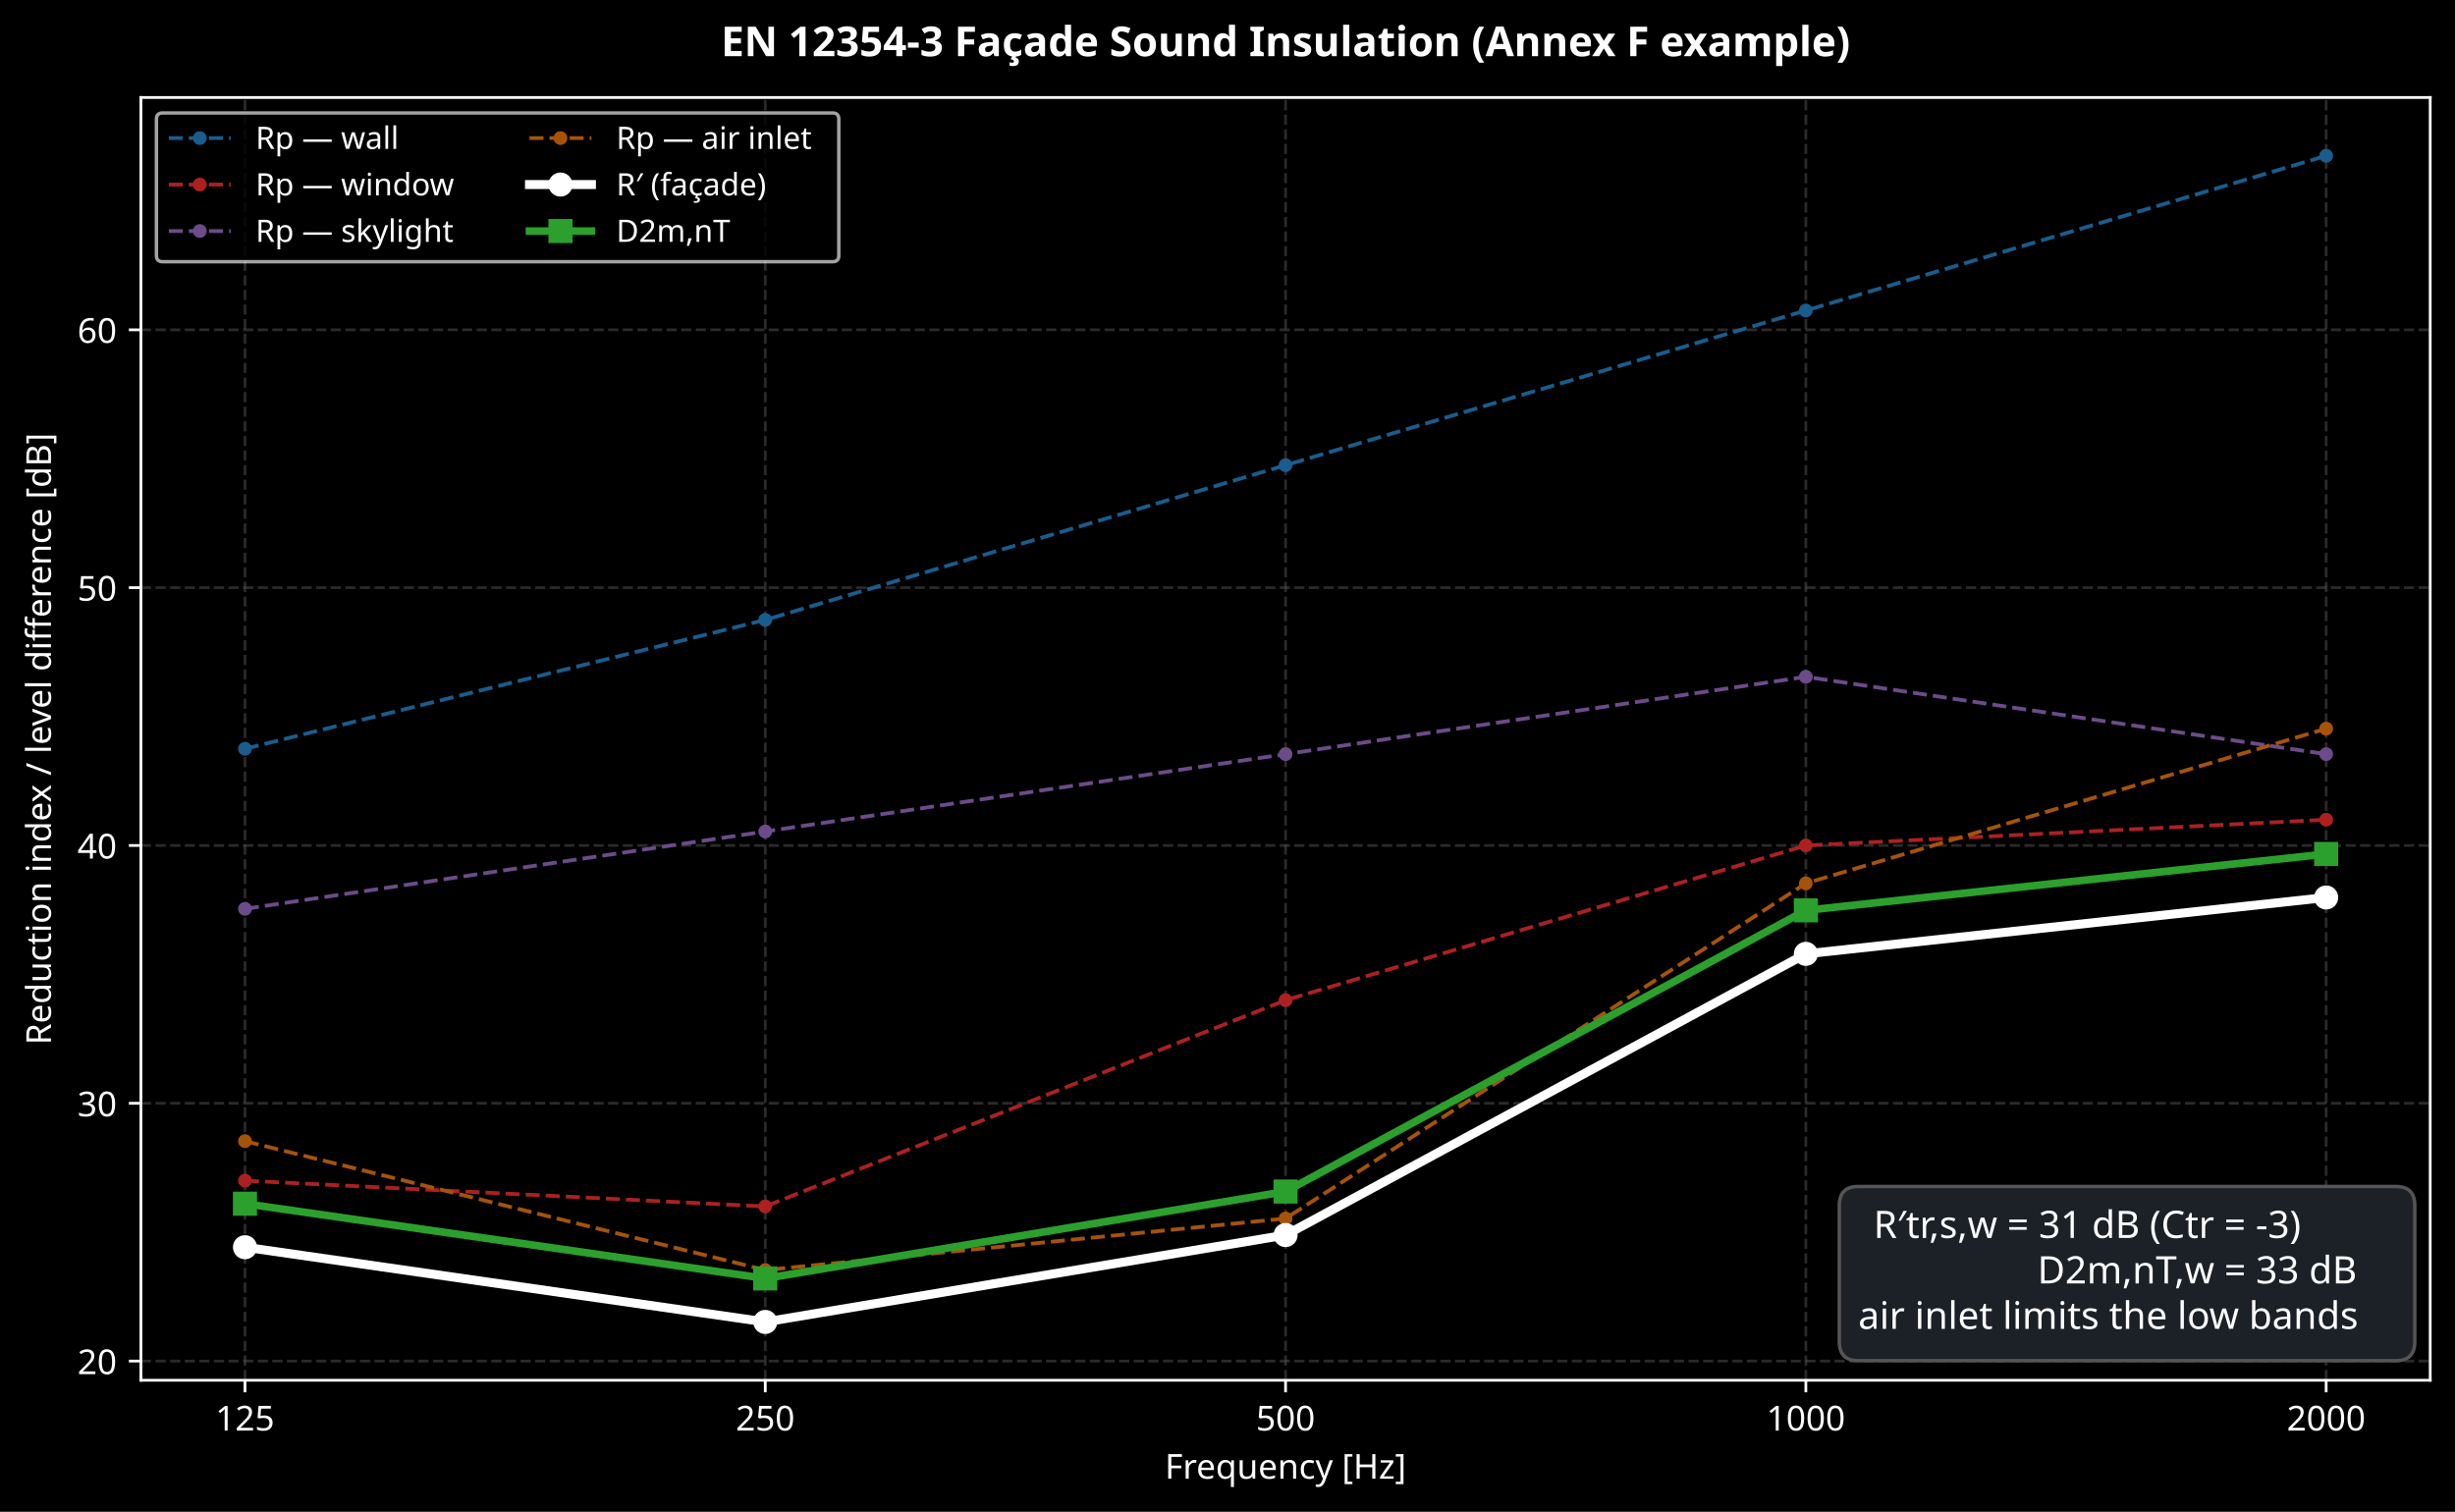
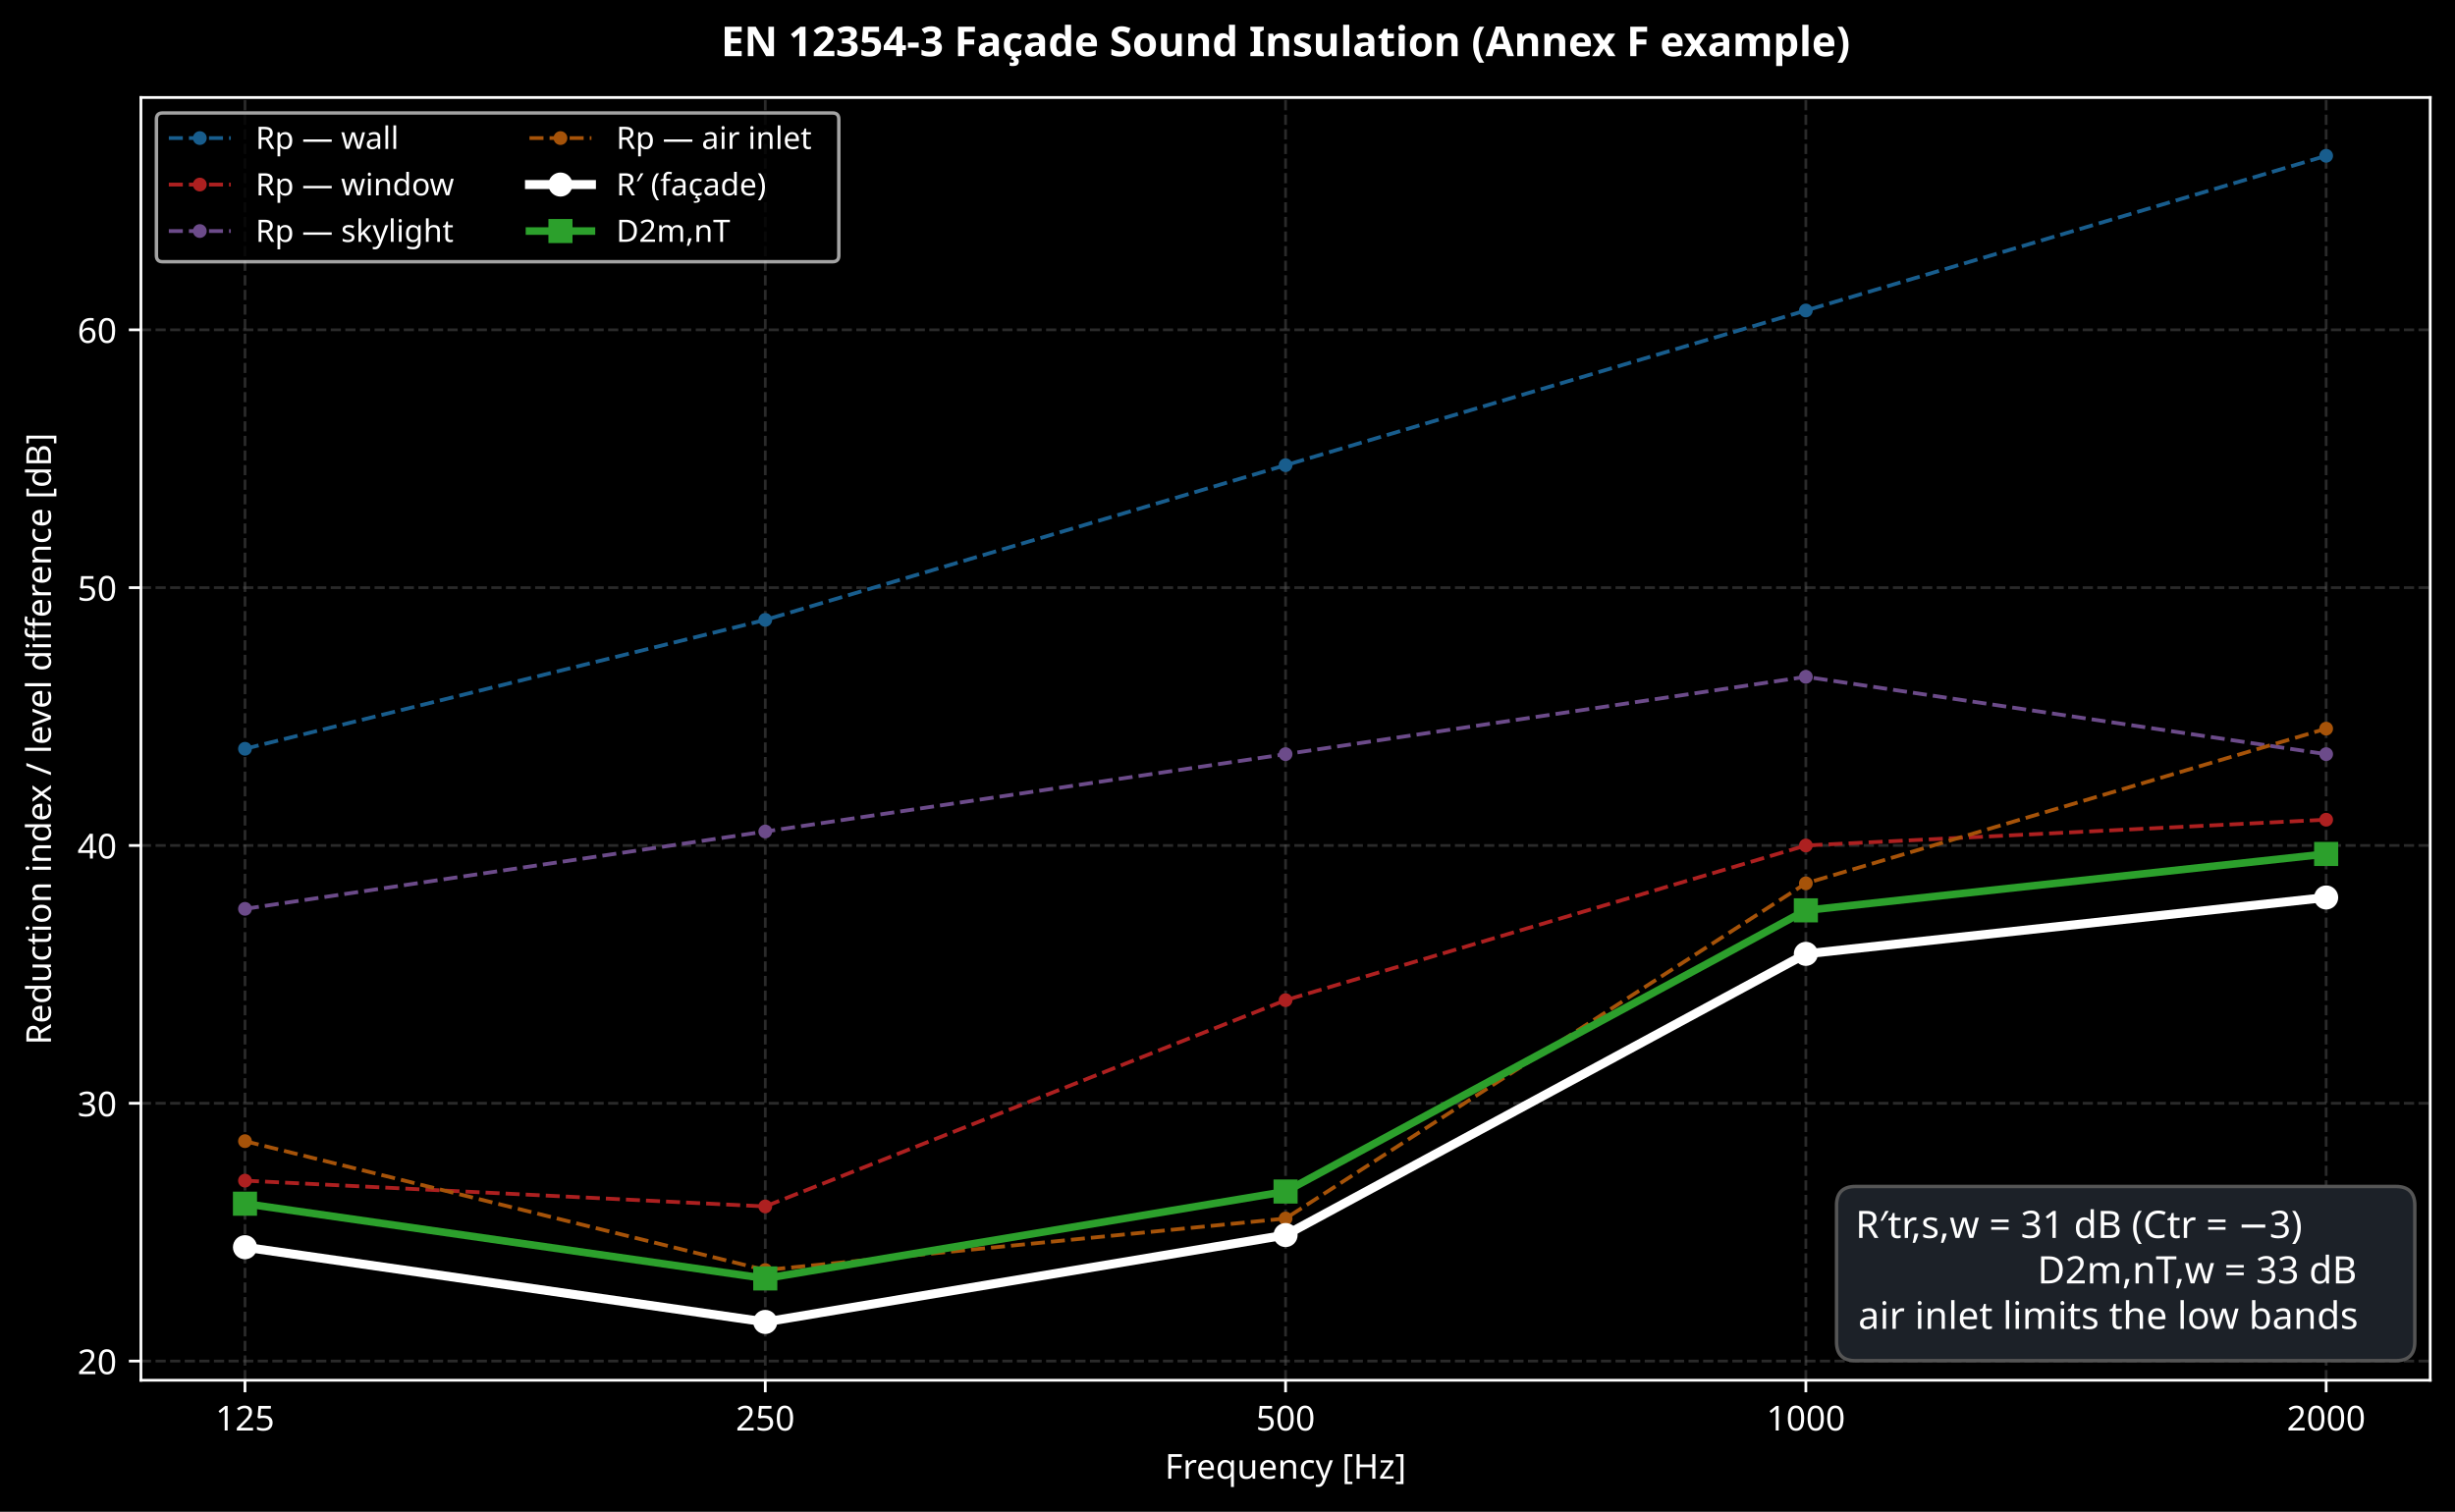
<svg xmlns="http://www.w3.org/2000/svg" xmlns:xlink="http://www.w3.org/1999/xlink" width="712.963pt" height="439.117pt" viewBox="0 0 712.963 439.117" version="1.1">
  <defs>
    <style type="text/css">*{stroke-linejoin: round; stroke-linecap: butt}</style>
  </defs>
  <g id="figure_1">
    <g id="patch_1">
      <path d="M 0 439.117  L 712.963 439.117  L 712.963 0  L 0 0  z " />
    </g>
    <g id="axes_1">
      <g id="patch_2">
        <path d="M 40.926 400.916  L 705.763 400.916  L 705.763 28.318  L 40.926 28.318  z " />
      </g>
      <g id="matplotlib.axis_1">
        <g id="xtick_1">
          <g id="line2d_1">
            <path d="M 71.146 400.916  L 71.146 28.318  " clip-path="url(#pfb9ac1091e)" style="fill: none; stroke-dasharray: 2.96,1.28; stroke-dashoffset: 0; stroke: #555555; stroke-opacity: 0.5; stroke-width: 0.8" />
          </g>
          <g id="line2d_2">
            <defs>
              <path id="m8d14ee1197" d="M 0 0  L 0 3.5  " style="stroke: #ffffff; stroke-width: 0.8" />
            </defs>
            <g>
              <use xlink:href="#m8d14ee1197" x="71.146" y="400.916" style="fill: #ffffff; stroke: #ffffff; stroke-width: 0.8" />
            </g>
          </g>
          <g id="text_1">
            <text style="font-size: 10px; font-family: sans-serif; text-anchor: middle; fill: #ffffff" x="71.146" y="415.513" transform="rotate(-0 71.14567 415.5134)">125</text>
          </g>
        </g>
        <g id="xtick_2">
          <g id="line2d_3">
            <path d="M 222.245 400.916  L 222.245 28.318  " clip-path="url(#pfb9ac1091e)" style="fill: none; stroke-dasharray: 2.96,1.28; stroke-dashoffset: 0; stroke: #555555; stroke-opacity: 0.5; stroke-width: 0.8" />
          </g>
          <g id="line2d_4">
            <g>
              <use xlink:href="#m8d14ee1197" x="222.245" y="400.916" style="fill: #ffffff; stroke: #ffffff; stroke-width: 0.8" />
            </g>
          </g>
          <g id="text_2">
            <text style="font-size: 10px; font-family: sans-serif; text-anchor: middle; fill: #ffffff" x="222.245" y="415.513" transform="rotate(-0 222.2451 415.5134)">250</text>
          </g>
        </g>
        <g id="xtick_3">
          <g id="line2d_5">
            <path d="M 373.345 400.916  L 373.345 28.318  " clip-path="url(#pfb9ac1091e)" style="fill: none; stroke-dasharray: 2.96,1.28; stroke-dashoffset: 0; stroke: #555555; stroke-opacity: 0.5; stroke-width: 0.8" />
          </g>
          <g id="line2d_6">
            <g>
              <use xlink:href="#m8d14ee1197" x="373.345" y="400.916" style="fill: #ffffff; stroke: #ffffff; stroke-width: 0.8" />
            </g>
          </g>
          <g id="text_3">
            <text style="font-size: 10px; font-family: sans-serif; text-anchor: middle; fill: #ffffff" x="373.345" y="415.513" transform="rotate(-0 373.3446 415.5134)">500</text>
          </g>
        </g>
        <g id="xtick_4">
          <g id="line2d_7">
            <path d="M 524.444 400.916  L 524.444 28.318  " clip-path="url(#pfb9ac1091e)" style="fill: none; stroke-dasharray: 2.96,1.28; stroke-dashoffset: 0; stroke: #555555; stroke-opacity: 0.5; stroke-width: 0.8" />
          </g>
          <g id="line2d_8">
            <g>
              <use xlink:href="#m8d14ee1197" x="524.444" y="400.916" style="fill: #ffffff; stroke: #ffffff; stroke-width: 0.8" />
            </g>
          </g>
          <g id="text_4">
            <text style="font-size: 10px; font-family: sans-serif; text-anchor: middle; fill: #ffffff" x="524.444" y="415.513" transform="rotate(-0 524.4441 415.5134)">1000</text>
          </g>
        </g>
        <g id="xtick_5">
          <g id="line2d_9">
            <path d="M 675.544 400.916  L 675.544 28.318  " clip-path="url(#pfb9ac1091e)" style="fill: none; stroke-dasharray: 2.96,1.28; stroke-dashoffset: 0; stroke: #555555; stroke-opacity: 0.5; stroke-width: 0.8" />
          </g>
          <g id="line2d_10">
            <g>
              <use xlink:href="#m8d14ee1197" x="675.544" y="400.916" style="fill: #ffffff; stroke: #ffffff; stroke-width: 0.8" />
            </g>
          </g>
          <g id="text_5">
            <text style="font-size: 10px; font-family: sans-serif; text-anchor: middle; fill: #ffffff" x="675.544" y="415.513" transform="rotate(-0 675.5435 415.5134)">2000</text>
          </g>
        </g>
        <g id="text_6">
          <text style="font-size: 10px; font-family: sans-serif; text-anchor: middle; fill: #ffffff" x="373.345" y="429.514" transform="rotate(-0 373.3446 429.5142)">Frequency [Hz]</text>
        </g>
      </g>
      <g id="matplotlib.axis_2">
        <g id="ytick_1">
          <g id="line2d_11">
            <path d="M 40.926 395.35  L 705.763 395.35  " clip-path="url(#pfb9ac1091e)" style="fill: none; stroke-dasharray: 2.96,1.28; stroke-dashoffset: 0; stroke: #555555; stroke-opacity: 0.5; stroke-width: 0.8" />
          </g>
          <g id="line2d_12">
            <defs>
              <path id="m5e07181663" d="M 0 0  L -3.5 0  " style="stroke: #ffffff; stroke-width: 0.8" />
            </defs>
            <g>
              <use xlink:href="#m5e07181663" x="40.926" y="395.35" style="fill: #ffffff; stroke: #ffffff; stroke-width: 0.8" />
            </g>
          </g>
          <g id="text_7">
            <text style="font-size: 10px; font-family: sans-serif; text-anchor: end; fill: #ffffff" x="33.926" y="399.149" transform="rotate(-0 33.92578 399.1491)">20</text>
          </g>
        </g>
        <g id="ytick_2">
          <g id="line2d_13">
            <path d="M 40.926 320.462  L 705.763 320.462  " clip-path="url(#pfb9ac1091e)" style="fill: none; stroke-dasharray: 2.96,1.28; stroke-dashoffset: 0; stroke: #555555; stroke-opacity: 0.5; stroke-width: 0.8" />
          </g>
          <g id="line2d_14">
            <g>
              <use xlink:href="#m5e07181663" x="40.926" y="320.462" style="fill: #ffffff; stroke: #ffffff; stroke-width: 0.8" />
            </g>
          </g>
          <g id="text_8">
            <text style="font-size: 10px; font-family: sans-serif; text-anchor: end; fill: #ffffff" x="33.926" y="324.261" transform="rotate(-0 33.92578 324.2611)">30</text>
          </g>
        </g>
        <g id="ytick_3">
          <g id="line2d_15">
            <path d="M 40.926 245.574  L 705.763 245.574  " clip-path="url(#pfb9ac1091e)" style="fill: none; stroke-dasharray: 2.96,1.28; stroke-dashoffset: 0; stroke: #555555; stroke-opacity: 0.5; stroke-width: 0.8" />
          </g>
          <g id="line2d_16">
            <g>
              <use xlink:href="#m5e07181663" x="40.926" y="245.574" style="fill: #ffffff; stroke: #ffffff; stroke-width: 0.8" />
            </g>
          </g>
          <g id="text_9">
            <text style="font-size: 10px; font-family: sans-serif; text-anchor: end; fill: #ffffff" x="33.926" y="249.373" transform="rotate(-0 33.92578 249.3732)">40</text>
          </g>
        </g>
        <g id="ytick_4">
          <g id="line2d_17">
            <path d="M 40.926 170.686  L 705.763 170.686  " clip-path="url(#pfb9ac1091e)" style="fill: none; stroke-dasharray: 2.96,1.28; stroke-dashoffset: 0; stroke: #555555; stroke-opacity: 0.5; stroke-width: 0.8" />
          </g>
          <g id="line2d_18">
            <g>
              <use xlink:href="#m5e07181663" x="40.926" y="170.686" style="fill: #ffffff; stroke: #ffffff; stroke-width: 0.8" />
            </g>
          </g>
          <g id="text_10">
            <text style="font-size: 10px; font-family: sans-serif; text-anchor: end; fill: #ffffff" x="33.926" y="174.485" transform="rotate(-0 33.92578 174.4852)">50</text>
          </g>
        </g>
        <g id="ytick_5">
          <g id="line2d_19">
            <path d="M 40.926 95.798  L 705.763 95.798  " clip-path="url(#pfb9ac1091e)" style="fill: none; stroke-dasharray: 2.96,1.28; stroke-dashoffset: 0; stroke: #555555; stroke-opacity: 0.5; stroke-width: 0.8" />
          </g>
          <g id="line2d_20">
            <g>
              <use xlink:href="#m5e07181663" x="40.926" y="95.798" style="fill: #ffffff; stroke: #ffffff; stroke-width: 0.8" />
            </g>
          </g>
          <g id="text_11">
            <text style="font-size: 10px; font-family: sans-serif; text-anchor: end; fill: #ffffff" x="33.926" y="99.597" transform="rotate(-0 33.92578 99.59716)">60</text>
          </g>
        </g>
        <g id="text_12">
          <text style="font-size: 10px; font-family: sans-serif; text-anchor: middle; fill: #ffffff" x="14.798" y="214.617" transform="rotate(-90 14.79844 214.617)">Reduction index / level difference [dB]</text>
        </g>
      </g>
      <g id="line2d_21">
        <path d="M 71.146 217.497  L 222.245 180.053  L 373.345 135.12  L 524.444 90.187  L 675.544 45.254  " clip-path="url(#pfb9ac1091e)" style="fill: none; stroke-dasharray: 4.07,1.76; stroke-dashoffset: 0; stroke: #185d8d; stroke-width: 1.1" />
        <defs>
          <path id="mc6a7a85095" d="M 0 1.5  C 0.398 1.5 0.779 1.342 1.061 1.061  C 1.342 0.779 1.5 0.398 1.5 0  C 1.5 -0.398 1.342 -0.779 1.061 -1.061  C 0.779 -1.342 0.398 -1.5 0 -1.5  C -0.398 -1.5 -0.779 -1.342 -1.061 -1.061  C -1.342 -0.779 -1.5 -0.398 -1.5 0  C -1.5 0.398 -1.342 0.779 -1.061 1.061  C -0.779 1.342 -0.398 1.5 0 1.5  z " style="stroke: #185d8d" />
        </defs>
        <g clip-path="url(#pfb9ac1091e)">
          <use xlink:href="#mc6a7a85095" x="71.146" y="217.497" style="fill: #185d8d; stroke: #185d8d" />
          <use xlink:href="#mc6a7a85095" x="222.245" y="180.053" style="fill: #185d8d; stroke: #185d8d" />
          <use xlink:href="#mc6a7a85095" x="373.345" y="135.12" style="fill: #185d8d; stroke: #185d8d" />
          <use xlink:href="#mc6a7a85095" x="524.444" y="90.187" style="fill: #185d8d; stroke: #185d8d" />
          <use xlink:href="#mc6a7a85095" x="675.544" y="45.254" style="fill: #185d8d; stroke: #185d8d" />
        </g>
      </g>
      <g id="line2d_22">
        <path d="M 71.146 342.939  L 222.245 350.428  L 373.345 290.517  L 524.444 245.584  L 675.544 238.096  " clip-path="url(#pfb9ac1091e)" style="fill: none; stroke-dasharray: 4.07,1.76; stroke-dashoffset: 0; stroke: #ad2020; stroke-width: 1.1" />
        <defs>
          <path id="ma4ae3a96dd" d="M 0 1.5  C 0.398 1.5 0.779 1.342 1.061 1.061  C 1.342 0.779 1.5 0.398 1.5 0  C 1.5 -0.398 1.342 -0.779 1.061 -1.061  C 0.779 -1.342 0.398 -1.5 0 -1.5  C -0.398 -1.5 -0.779 -1.342 -1.061 -1.061  C -1.342 -0.779 -1.5 -0.398 -1.5 0  C -1.5 0.398 -1.342 0.779 -1.061 1.061  C -0.779 1.342 -0.398 1.5 0 1.5  z " style="stroke: #ad2020" />
        </defs>
        <g clip-path="url(#pfb9ac1091e)">
          <use xlink:href="#ma4ae3a96dd" x="71.146" y="342.939" style="fill: #ad2020; stroke: #ad2020" />
          <use xlink:href="#ma4ae3a96dd" x="222.245" y="350.428" style="fill: #ad2020; stroke: #ad2020" />
          <use xlink:href="#ma4ae3a96dd" x="373.345" y="290.517" style="fill: #ad2020; stroke: #ad2020" />
          <use xlink:href="#ma4ae3a96dd" x="524.444" y="245.584" style="fill: #ad2020; stroke: #ad2020" />
          <use xlink:href="#ma4ae3a96dd" x="675.544" y="238.096" style="fill: #ad2020; stroke: #ad2020" />
        </g>
      </g>
      <g id="line2d_23">
        <path d="M 71.146 263.989  L 222.245 241.522  L 373.345 219.056  L 524.444 196.589  L 675.544 219.056  " clip-path="url(#pfb9ac1091e)" style="fill: none; stroke-dasharray: 4.07,1.76; stroke-dashoffset: 0; stroke: #6c4b8a; stroke-width: 1.1" />
        <defs>
          <path id="mac93309089" d="M 0 1.5  C 0.398 1.5 0.779 1.342 1.061 1.061  C 1.342 0.779 1.5 0.398 1.5 0  C 1.5 -0.398 1.342 -0.779 1.061 -1.061  C 0.779 -1.342 0.398 -1.5 0 -1.5  C -0.398 -1.5 -0.779 -1.342 -1.061 -1.061  C -1.342 -0.779 -1.5 -0.398 -1.5 0  C -1.5 0.398 -1.342 0.779 -1.061 1.061  C -0.779 1.342 -0.398 1.5 0 1.5  z " style="stroke: #6c4b8a" />
        </defs>
        <g clip-path="url(#pfb9ac1091e)">
          <use xlink:href="#mac93309089" x="71.146" y="263.989" style="fill: #6c4b8a; stroke: #6c4b8a" />
          <use xlink:href="#mac93309089" x="222.245" y="241.522" style="fill: #6c4b8a; stroke: #6c4b8a" />
          <use xlink:href="#mac93309089" x="373.345" y="219.056" style="fill: #6c4b8a; stroke: #6c4b8a" />
          <use xlink:href="#mac93309089" x="524.444" y="196.589" style="fill: #6c4b8a; stroke: #6c4b8a" />
          <use xlink:href="#mac93309089" x="675.544" y="219.056" style="fill: #6c4b8a; stroke: #6c4b8a" />
        </g>
      </g>
      <g id="line2d_24">
        <path d="M 71.146 331.465  L 222.245 368.909  L 373.345 353.931  L 524.444 256.577  L 675.544 211.644  " clip-path="url(#pfb9ac1091e)" style="fill: none; stroke-dasharray: 4.07,1.76; stroke-dashoffset: 0; stroke: #a65309; stroke-width: 1.1" />
        <defs>
          <path id="md051702ae1" d="M 0 1.5  C 0.398 1.5 0.779 1.342 1.061 1.061  C 1.342 0.779 1.5 0.398 1.5 0  C 1.5 -0.398 1.342 -0.779 1.061 -1.061  C 0.779 -1.342 0.398 -1.5 0 -1.5  C -0.398 -1.5 -0.779 -1.342 -1.061 -1.061  C -1.342 -0.779 -1.5 -0.398 -1.5 0  C -1.5 0.398 -1.342 0.779 -1.061 1.061  C -0.779 1.342 -0.398 1.5 0 1.5  z " style="stroke: #a65309" />
        </defs>
        <g clip-path="url(#pfb9ac1091e)">
          <use xlink:href="#md051702ae1" x="71.146" y="331.465" style="fill: #a65309; stroke: #a65309" />
          <use xlink:href="#md051702ae1" x="222.245" y="368.909" style="fill: #a65309; stroke: #a65309" />
          <use xlink:href="#md051702ae1" x="373.345" y="353.931" style="fill: #a65309; stroke: #a65309" />
          <use xlink:href="#md051702ae1" x="524.444" y="256.577" style="fill: #a65309; stroke: #a65309" />
          <use xlink:href="#md051702ae1" x="675.544" y="211.644" style="fill: #a65309; stroke: #a65309" />
        </g>
      </g>
      <g id="patch_3">
        <path d="M 40.926 400.916  L 40.926 28.318  " style="fill: none; stroke: #ffffff; stroke-width: 0.8; stroke-linejoin: miter; stroke-linecap: square" />
      </g>
      <g id="patch_4">
        <path d="M 705.763 400.916  L 705.763 28.318  " style="fill: none; stroke: #ffffff; stroke-width: 0.8; stroke-linejoin: miter; stroke-linecap: square" />
      </g>
      <g id="patch_5">
        <path d="M 40.926 400.916  L 705.763 400.916  " style="fill: none; stroke: #ffffff; stroke-width: 0.8; stroke-linejoin: miter; stroke-linecap: square" />
      </g>
      <g id="patch_6">
        <path d="M 40.926 28.318  L 705.763 28.318  " style="fill: none; stroke: #ffffff; stroke-width: 0.8; stroke-linejoin: miter; stroke-linecap: square" />
      </g>
      <g id="text_13">
        <g id="patch_7">
-           <path d="M 539.66 395.238  L 695.791 395.238  Q 701.291 395.238 701.291 389.738  L 701.291 350.129  Q 701.291 344.629 695.791 344.629  L 539.66 344.629  Q 534.16 344.629 534.16 350.129  L 534.16 389.738  Q 534.16 395.238 539.66 395.238  z " style="fill: #1c2128; stroke: #555555; stroke-linejoin: miter" />
-         </g>
-         <text style="font-size: 11px; font-family: sans-serif; fill: #ffffff" transform="translate(544.1009 359.5882)">R′tr,s,w = 31 dB   (Ctr = -3)</text>
+           <path d="M 538.852 395.238  L 695.791 395.238  Q 701.291 395.238 701.291 389.738  L 701.291 350.129  Q 701.291 344.629 695.791 344.629  L 538.852 344.629  Q 533.352 344.629 533.352 350.129  L 533.352 389.738  Q 533.352 395.238 538.852 395.238  z " style="fill: #1c2128; stroke: #555555; stroke-linejoin: miter" />
+         </g>
+         <text style="font-size: 11px; font-family: sans-serif; fill: #ffffff" transform="translate(538.8518 359.5882)">R′tr,s,w = 31 dB   (Ctr = −3)</text>
        <text style="font-size: 11px; font-family: sans-serif; fill: #ffffff" transform="translate(591.6965 372.7912)">D2m,nT,w = 33 dB</text>
        <text style="font-size: 11px; font-family: sans-serif; fill: #ffffff" transform="translate(539.6596 385.9942)">air inlet limits the low bands</text>
      </g>
      <g id="text_14">
        <text style="font-weight: 700; font-size: 12px; font-family: sans-serif; text-anchor: middle; fill: #ffffff" x="373.345" y="16.318" transform="rotate(-0 373.3446 16.31812)">EN 12354-3 Façade Sound Insulation (Annex F example)</text>
      </g>
      <g id="line2d_25">
        <path d="M 71.146 362.274  L 222.245 383.98  L 373.345 358.739  L 524.444 277.062  L 675.544 260.687  " clip-path="url(#pfb9ac1091e)" style="fill: none; stroke: #ffffff; stroke-width: 2.6; stroke-linecap: square" />
        <defs>
          <path id="mcf03d3c2c6" d="M 0 3  C 0.796 3 1.559 2.684 2.121 2.121  C 2.684 1.559 3 0.796 3 0  C 3 -0.796 2.684 -1.559 2.121 -2.121  C 1.559 -2.684 0.796 -3 0 -3  C -0.796 -3 -1.559 -2.684 -2.121 -2.121  C -2.684 -1.559 -3 -0.796 -3 0  C -3 0.796 -2.684 1.559 -2.121 2.121  C -1.559 2.684 -0.796 3 0 3  z " style="stroke: #ffffff" />
        </defs>
        <g clip-path="url(#pfb9ac1091e)">
          <use xlink:href="#mcf03d3c2c6" x="71.146" y="362.274" style="fill: #ffffff; stroke: #ffffff" />
          <use xlink:href="#mcf03d3c2c6" x="222.245" y="383.98" style="fill: #ffffff; stroke: #ffffff" />
          <use xlink:href="#mcf03d3c2c6" x="373.345" y="358.739" style="fill: #ffffff; stroke: #ffffff" />
          <use xlink:href="#mcf03d3c2c6" x="524.444" y="277.062" style="fill: #ffffff; stroke: #ffffff" />
          <use xlink:href="#mcf03d3c2c6" x="675.544" y="260.687" style="fill: #ffffff; stroke: #ffffff" />
        </g>
      </g>
      <g id="line2d_26">
        <path d="M 71.146 349.635  L 222.245 371.341  L 373.345 346.1  L 524.444 264.423  L 675.544 248.048  " clip-path="url(#pfb9ac1091e)" style="fill: none; stroke: #2ca02c; stroke-width: 2.2; stroke-linecap: square" />
        <defs>
          <path id="m17eb9bc728" d="M -3 3  L 3 3  L 3 -3  L -3 -3  z " style="stroke: #2ca02c; stroke-linejoin: miter" />
        </defs>
        <g clip-path="url(#pfb9ac1091e)">
          <use xlink:href="#m17eb9bc728" x="71.146" y="349.635" style="fill: #2ca02c; stroke: #2ca02c; stroke-linejoin: miter" />
          <use xlink:href="#m17eb9bc728" x="222.245" y="371.341" style="fill: #2ca02c; stroke: #2ca02c; stroke-linejoin: miter" />
          <use xlink:href="#m17eb9bc728" x="373.345" y="346.1" style="fill: #2ca02c; stroke: #2ca02c; stroke-linejoin: miter" />
          <use xlink:href="#m17eb9bc728" x="524.444" y="264.423" style="fill: #2ca02c; stroke: #2ca02c; stroke-linejoin: miter" />
          <use xlink:href="#m17eb9bc728" x="675.544" y="248.048" style="fill: #2ca02c; stroke: #2ca02c; stroke-linejoin: miter" />
        </g>
      </g>
      <g id="legend_1">
        <g id="patch_8">
          <path d="M 47.226 76.02  L 241.8 76.02  Q 243.6 76.02 243.6 74.22  L 243.6 34.618  Q 243.6 32.818 241.8 32.818  L 47.226 32.818  Q 45.426 32.818 45.426 34.618  L 45.426 74.22  Q 45.426 76.02 47.226 76.02  z " style="opacity: 0.8; stroke: #cccccc; stroke-linejoin: miter" />
        </g>
        <g id="line2d_27">
          <path d="M 49.026 40.107  L 58.026 40.107  L 67.026 40.107  " style="fill: none; stroke-dasharray: 4.07,1.76; stroke-dashoffset: 0; stroke: #185d8d; stroke-width: 1.1" />
          <g>
            <use xlink:href="#mc6a7a85095" x="58.026" y="40.107" style="fill: #185d8d; stroke: #185d8d" />
          </g>
        </g>
        <g id="text_15">
          <text style="font-size: 9px; font-family: sans-serif; text-anchor: start; fill: #ffffff" x="74.226" y="43.257" transform="rotate(-0 74.22578 43.25672)">Rp — wall</text>
        </g>
        <g id="line2d_28">
          <path d="M 49.026 53.607  L 58.026 53.607  L 67.026 53.607  " style="fill: none; stroke-dasharray: 4.07,1.76; stroke-dashoffset: 0; stroke: #ad2020; stroke-width: 1.1" />
          <g>
            <use xlink:href="#ma4ae3a96dd" x="58.026" y="53.607" style="fill: #ad2020; stroke: #ad2020" />
          </g>
        </g>
        <g id="text_16">
          <text style="font-size: 9px; font-family: sans-serif; text-anchor: start; fill: #ffffff" x="74.226" y="56.757" transform="rotate(-0 74.22578 56.75742)">Rp — window</text>
        </g>
        <g id="line2d_29">
          <path d="M 49.026 67.108  L 58.026 67.108  L 67.026 67.108  " style="fill: none; stroke-dasharray: 4.07,1.76; stroke-dashoffset: 0; stroke: #6c4b8a; stroke-width: 1.1" />
          <g>
            <use xlink:href="#mac93309089" x="58.026" y="67.108" style="fill: #6c4b8a; stroke: #6c4b8a" />
          </g>
        </g>
        <g id="text_17">
          <text style="font-size: 9px; font-family: sans-serif; text-anchor: start; fill: #ffffff" x="74.226" y="70.258" transform="rotate(-0 74.22578 70.25813)">Rp — skylight</text>
        </g>
        <g id="line2d_30">
          <path d="M 153.766 40.107  L 162.766 40.107  L 171.766 40.107  " style="fill: none; stroke-dasharray: 4.07,1.76; stroke-dashoffset: 0; stroke: #a65309; stroke-width: 1.1" />
          <g>
            <use xlink:href="#md051702ae1" x="162.766" y="40.107" style="fill: #a65309; stroke: #a65309" />
          </g>
        </g>
        <g id="text_18">
          <text style="font-size: 9px; font-family: sans-serif; text-anchor: start; fill: #ffffff" x="178.966" y="43.257" transform="rotate(-0 178.9661 43.25672)">Rp — air inlet</text>
        </g>
        <g id="line2d_31">
          <path d="M 153.766 53.607  L 162.766 53.607  L 171.766 53.607  " style="fill: none; stroke: #ffffff; stroke-width: 2.6; stroke-linecap: square" />
          <g>
            <use xlink:href="#mcf03d3c2c6" x="162.766" y="53.607" style="fill: #ffffff; stroke: #ffffff" />
          </g>
        </g>
        <g id="text_19">
          <text style="font-size: 9px; font-family: sans-serif; text-anchor: start; fill: #ffffff" x="178.966" y="56.757" transform="rotate(-0 178.9661 56.75742)">R′ (façade)</text>
        </g>
        <g id="line2d_32">
          <path d="M 153.766 67.108  L 162.766 67.108  L 171.766 67.108  " style="fill: none; stroke: #2ca02c; stroke-width: 2.2; stroke-linecap: square" />
          <g>
            <use xlink:href="#m17eb9bc728" x="162.766" y="67.108" style="fill: #2ca02c; stroke: #2ca02c; stroke-linejoin: miter" />
          </g>
        </g>
        <g id="text_20">
          <text style="font-size: 9px; font-family: sans-serif; text-anchor: start; fill: #ffffff" x="178.966" y="70.258" transform="rotate(-0 178.9661 70.25813)">D2m,nT</text>
        </g>
      </g>
    </g>
  </g>
  <defs>
    <clipPath id="pfb9ac1091e">
      <rect x="40.926" y="28.318" width="664.838" height="372.598" />
    </clipPath>
  </defs>
</svg>
